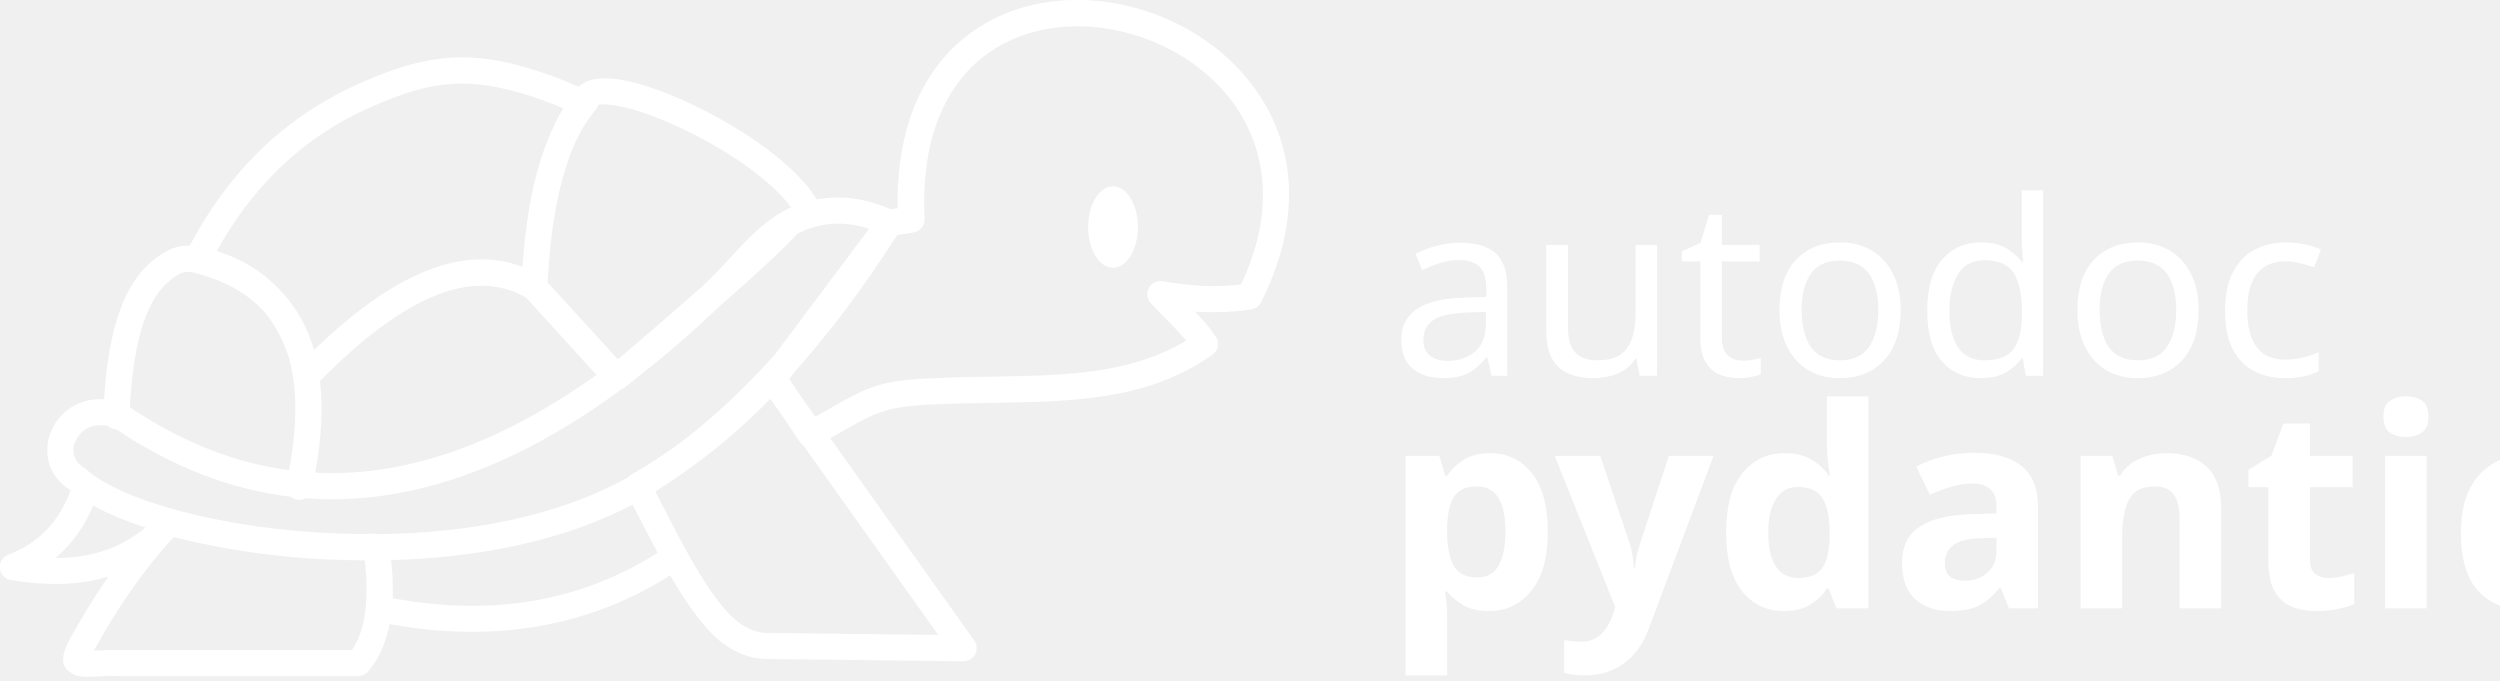
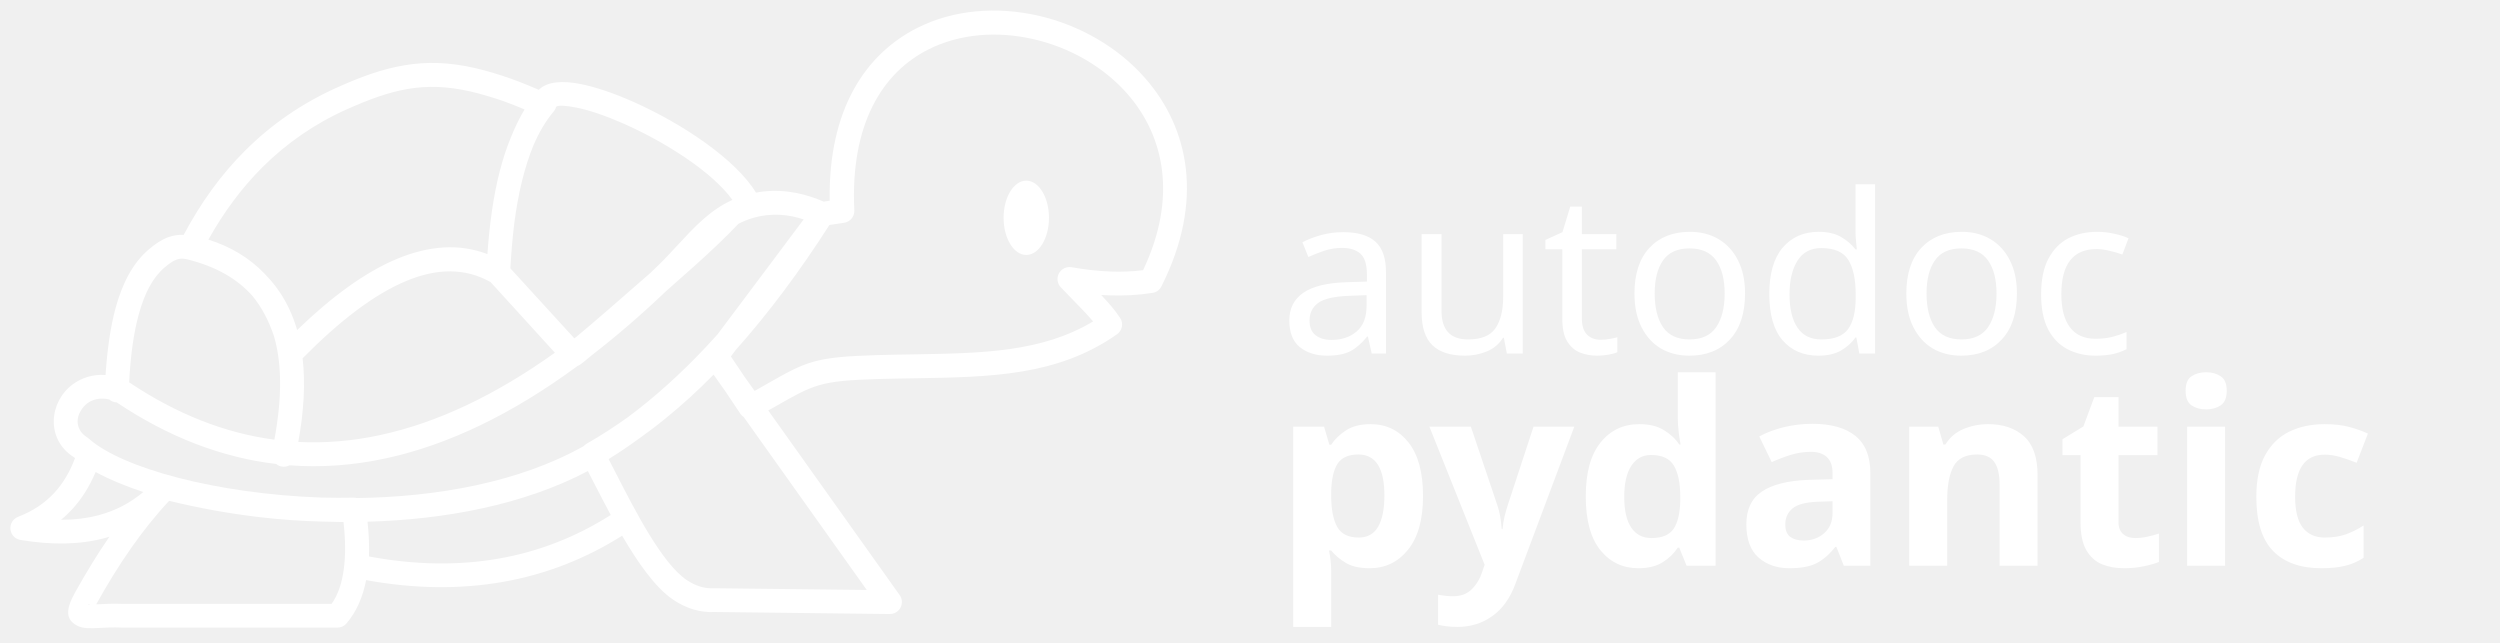
- <svg xmlns="http://www.w3.org/2000/svg" width="215" height="58.53">
-   <style type="text/css">.st0{fill-rule:evenodd;clip-rule:evenodd;}</style>
-   <g>
-     <rect x="-1" y="-1" width="217" height="60.53" id="canvas_background" fill="none" />
+ <svg xmlns="http://www.w3.org/2000/svg" width="235.605" height="60.53" version="1.1" id="svg4073">
+   <defs id="defs4077" />
+   <style type="text/css" id="style4058">.st0{fill-rule:evenodd;clip-rule:evenodd;}</style>
+   <g id="g4063" transform="translate(1,1)">
+     <rect x="-1" y="-1" width="217" height="60.53" id="canvas_background" style="fill:none" />
  </g>
-   <g>
+   <g id="g4071" transform="translate(1,1)">
    <g id="svg_1" stroke="null">
-       <path class="st0" d="m95.719,16.025c1.182,0 2.139,1.57 2.139,3.501c0,1.931 -0.956,3.501 -2.139,3.501c-1.182,0 -2.139,-1.57 -2.139,-3.501c0,-1.931 0.956,-3.501 2.139,-3.501l0,0zm-89.747,26.069c-1.354,-0.857 -1.931,-2.157 -1.904,-3.465c0.018,-0.659 0.189,-1.308 0.496,-1.895c0.307,-0.587 0.749,-1.11 1.299,-1.516c0.821,-0.605 1.877,-0.966 3.086,-0.875c0.153,-2.355 0.451,-4.503 0.956,-6.362c0.65,-2.346 1.651,-4.241 3.14,-5.495c0.578,-0.487 1.137,-0.875 1.778,-1.119c0.469,-0.171 0.966,-0.262 1.489,-0.235c1.606,-3.023 3.528,-5.685 5.802,-7.95c2.454,-2.445 5.315,-4.431 8.617,-5.919c2.247,-1.011 4.259,-1.751 6.334,-2.102c2.111,-0.361 4.25,-0.316 6.741,0.262c1.119,0.262 2.256,0.605 3.393,1.011c0.866,0.307 1.723,0.659 2.581,1.029c0.018,-0.018 0.036,-0.036 0.054,-0.054c0.776,-0.713 2.157,-0.83 3.853,-0.496c1.435,0.28 3.185,0.875 5.008,1.687c4.539,2.012 9.637,5.396 11.55,8.554c0.235,-0.045 0.469,-0.081 0.713,-0.108c1.074,-0.117 2.111,-0.054 3.122,0.144c0.884,0.18 1.732,0.46 2.554,0.812l0.559,-0.09c-0.144,-8.626 3.402,-13.833 8.247,-16.278c3.447,-1.742 7.544,-2.039 11.415,-1.155c3.853,0.884 7.508,2.942 10.115,5.946c4.033,4.638 5.567,11.46 1.48,19.572c-0.18,0.361 -0.523,0.578 -0.893,0.614c-1.335,0.208 -2.662,0.271 -3.988,0.226c-0.262,-0.009 -0.523,-0.018 -0.794,-0.036c0.659,0.695 1.281,1.399 1.778,2.148c0.352,0.514 0.217,1.218 -0.307,1.57l-0.027,0.018c-5.586,3.898 -11.857,3.997 -19.012,4.115c-1.155,0.018 -2.337,0.036 -3.564,0.072c-5.324,0.162 -5.955,0.523 -9.457,2.518c-0.244,0.135 -0.505,0.289 -0.785,0.442l12.389,17.406l0,0c0.135,0.189 0.208,0.415 0.208,0.659c-0.009,0.623 -0.514,1.119 -1.137,1.119l-16.459,-0.19c-0.713,0.036 -1.399,-0.045 -2.066,-0.244c-0.659,-0.199 -1.29,-0.505 -1.913,-0.929c-1.678,-1.137 -3.321,-3.492 -4.791,-6.019c-3.438,2.166 -7.201,3.655 -11.306,4.367c-3.952,0.686 -8.22,0.659 -12.822,-0.18c-0.316,1.606 -0.911,2.987 -1.859,4.088c-0.226,0.262 -0.532,0.388 -0.857,0.388l0,0l-20.303,0c-0.045,0 -0.09,0 -0.135,-0.009c-0.722,-0.027 -1.381,0.009 -1.922,0.036c-0.938,0.045 -1.624,0.081 -2.184,-0.226c-1.011,-0.559 -1.11,-1.426 -0.162,-3.122c0.993,-1.778 2.048,-3.537 3.23,-5.243c-0.135,0.045 -0.271,0.081 -0.406,0.117c-2.4,0.65 -5.062,0.668 -7.932,0.19c-0.406,-0.045 -0.767,-0.316 -0.92,-0.722c-0.226,-0.587 0.072,-1.236 0.65,-1.462c1.354,-0.514 2.509,-1.272 3.438,-2.283c0.803,-0.875 1.444,-1.949 1.931,-3.248c-0.018,-0.009 -0.063,-0.045 -0.099,-0.081l0,0zm5.198,-7.065c4.458,2.987 9.023,4.791 13.689,5.405c0.731,-3.925 0.713,-7.156 -0.027,-9.718c-0.496,-1.498 -1.173,-2.77 -2.03,-3.817c-1.462,-1.66 -3.528,-2.815 -6.19,-3.465l-0.036,-0.009c-0.37,-0.081 -0.668,-0.063 -0.947,0.045c-0.343,0.126 -0.704,0.388 -1.11,0.731c-1.119,0.938 -1.895,2.454 -2.427,4.376c-0.514,1.841 -0.794,4.033 -0.92,6.452l0,0zm15.944,5.622c2.554,0.126 5.143,-0.09 7.76,-0.659c5.333,-1.155 10.81,-3.745 16.423,-7.751l-6.064,-6.659c-2.4,-1.345 -5.053,-1.308 -7.932,-0.108c-3.032,1.254 -6.307,3.772 -9.781,7.291c0.262,2.292 0.135,4.918 -0.406,7.886l0,0zm26.015,-9.763l0.189,-0.144c1.498,-1.245 4.232,-3.609 6.984,-6.028c0.262,-0.253 0.532,-0.514 0.794,-0.767c0.605,-0.587 1.191,-1.227 1.76,-1.841c1.588,-1.714 3.068,-3.321 5.17,-4.268c-1.877,-2.608 -6.253,-5.414 -10.224,-7.174c-1.678,-0.74 -3.257,-1.29 -4.53,-1.534c-0.938,-0.18 -1.606,-0.226 -1.85,-0.081c-0.045,0.153 -0.117,0.307 -0.226,0.433c-0.758,0.902 -1.39,1.976 -1.913,3.194c-0.433,1.038 -0.785,2.166 -1.083,3.366c-0.316,1.281 -0.559,2.635 -0.74,4.061c-0.162,1.326 -0.28,2.725 -0.361,4.187l6.028,6.596l0,0zm24.038,-10.684c-2.824,4.412 -5.766,8.347 -8.834,11.785l-0.451,0.605l1.29,1.922l0.947,1.326c0.343,-0.199 0.677,-0.388 0.984,-0.559c3.907,-2.229 4.62,-2.635 10.512,-2.815c1.2,-0.036 2.409,-0.054 3.591,-0.072c6.362,-0.108 11.983,-0.199 16.811,-3.104c-0.541,-0.641 -1.164,-1.281 -1.778,-1.904c-0.433,-0.442 -0.866,-0.884 -1.245,-1.29c-0.253,-0.253 -0.379,-0.614 -0.316,-0.993c0.108,-0.614 0.695,-1.029 1.308,-0.92c1.245,0.217 2.472,0.361 3.682,0.406c1.02,0.036 2.039,0 3.059,-0.126c3.276,-6.903 1.958,-12.651 -1.426,-16.558c-2.283,-2.626 -5.513,-4.44 -8.915,-5.216c-3.384,-0.776 -6.939,-0.523 -9.899,0.975c-4.286,2.157 -7.372,6.984 -6.975,15.168l0,0c0.027,0.568 -0.379,1.074 -0.956,1.164l-1.39,0.208l0,0zm-17.659,19.924c-1.038,0.767 -2.084,1.48 -3.149,2.139c0.208,0.406 0.433,0.839 0.668,1.299c1.841,3.591 4.367,8.527 6.677,10.088c0.424,0.289 0.857,0.496 1.299,0.632c0.424,0.126 0.866,0.18 1.308,0.153c0.045,0 0.09,0 0.135,0l14.239,0.162l-11.595,-16.296c-0.126,-0.081 -0.235,-0.189 -0.325,-0.325l-1.444,-2.157l-1.074,-1.516c-1.471,1.498 -3.005,2.897 -4.611,4.196c-0.695,0.568 -1.408,1.11 -2.13,1.624l0,0zm-5.107,3.266c-6.037,3.185 -13.49,4.575 -20.763,4.773c0.126,1.155 0.171,2.247 0.135,3.276c4.385,0.821 8.446,0.857 12.191,0.208c3.853,-0.668 7.372,-2.075 10.594,-4.115c-0.55,-1.02 -1.056,-2.021 -1.534,-2.933c-0.217,-0.424 -0.424,-0.83 -0.623,-1.209l0,0zm-23.028,4.8l-0.316,0c-0.523,-0.009 -1.047,-0.018 -1.57,-0.036c-2.048,-0.045 -4.097,-0.189 -6.136,-0.433c-2.797,-0.334 -5.604,-0.839 -8.41,-1.525c-1.317,1.408 -2.481,2.888 -3.555,4.412c-1.209,1.723 -2.301,3.51 -3.312,5.333l-0.009,0.009l0.271,-0.009c0.587,-0.027 1.299,-0.072 2.13,-0.036l0.036,0l19.752,0c0.596,-0.848 0.966,-1.931 1.137,-3.203c0.189,-1.317 0.171,-2.833 -0.018,-4.512l0,0zm-18.868,-2.824c-1.742,-0.578 -3.257,-1.209 -4.494,-1.886c-0.568,1.354 -1.299,2.518 -2.193,3.492c-0.334,0.361 -0.686,0.704 -1.065,1.011c1.263,0 2.463,-0.144 3.582,-0.442c1.534,-0.415 2.924,-1.128 4.169,-2.175l0,0zm-6.19,-6.695c-0.009,0.568 0.262,1.155 0.902,1.543l0,0c0.054,0.036 0.108,0.072 0.162,0.126c3.095,2.761 11.965,5.198 21.909,5.549c1.02,0.027 2.03,0.027 3.05,0.009c0.099,0 0.199,0.009 0.289,0.036c7.535,-0.099 15.313,-1.48 21.377,-4.891c0.081,-0.09 0.171,-0.162 0.28,-0.226c1.354,-0.776 2.671,-1.624 3.934,-2.536c2.499,-1.859 4.927,-4.052 7.291,-6.56c0.37,-0.397 0.74,-0.794 1.11,-1.209l8.121,-10.837c-0.352,-0.117 -0.713,-0.217 -1.074,-0.289c-0.776,-0.153 -1.588,-0.208 -2.427,-0.108c-1.002,0.117 -1.868,0.406 -2.653,0.812c-1.083,1.155 -2.554,2.554 -4.178,4.006c-0.848,0.758 -1.742,1.543 -2.626,2.328c-2.346,2.238 -4.683,4.25 -6.993,6.037c-0.496,0.415 -0.875,0.722 -1.083,0.875c-0.09,0.063 -0.18,0.117 -0.28,0.153c-6.145,4.521 -12.164,7.426 -18.047,8.699c-3.077,0.668 -6.109,0.884 -9.096,0.659c-0.226,0.126 -0.505,0.171 -0.776,0.108c-0.18,-0.036 -0.343,-0.117 -0.478,-0.235c-5.134,-0.605 -10.151,-2.536 -15.033,-5.802l-0.009,0c-0.271,-0.009 -0.514,-0.117 -0.695,-0.28c-0.848,-0.189 -1.552,-0.009 -2.057,0.361c-0.271,0.208 -0.496,0.46 -0.641,0.749c-0.189,0.307 -0.271,0.614 -0.28,0.92l0,0zm17.857,-13.625c0.857,0.902 1.561,1.94 2.111,3.122c0.28,0.605 0.523,1.254 0.722,1.931c3.285,-3.176 6.443,-5.477 9.448,-6.722c2.996,-1.236 5.829,-1.444 8.482,-0.433c0.099,-1.399 0.235,-2.752 0.424,-4.052l0,-0.009l0.009,-0.054c0.189,-1.29 0.424,-2.509 0.722,-3.664c0.289,-1.128 0.632,-2.184 1.038,-3.176c0.379,-0.947 0.812,-1.841 1.308,-2.68c-0.659,-0.28 -1.326,-0.541 -1.976,-0.776c-1.047,-0.361 -2.093,-0.677 -3.149,-0.92c-2.175,-0.496 -4.043,-0.541 -5.865,-0.235c-1.859,0.316 -3.7,1.002 -5.784,1.931c-3.041,1.363 -5.676,3.203 -7.941,5.459c-1.958,1.958 -3.645,4.241 -5.08,6.813c2.102,0.659 3.871,1.723 5.306,3.221c0.072,0.081 0.144,0.162 0.226,0.244l0,0zm-16.811,30.95c0,0 0.063,0 0.162,-0.009c-0.199,-0.045 -0.343,-0.09 -0.162,0.009l0,0z" id="svg_2" fill="#ffffff" stroke="null" />
+       <path class="st0" d="m 95.719,16.025 c 1.182,0 2.139,1.57 2.139,3.501 0,1.931 -0.956,3.501 -2.139,3.501 -1.182,0 -2.139,-1.57 -2.139,-3.501 0,-1.931 0.956,-3.501 2.139,-3.501 z M 5.971,42.094 C 4.618,41.237 4.04,39.937 4.067,38.629 c 0.018,-0.659 0.189,-1.308 0.496,-1.895 0.307,-0.587 0.749,-1.11 1.299,-1.516 0.821,-0.605 1.877,-0.966 3.086,-0.875 0.153,-2.355 0.451,-4.503 0.956,-6.362 0.65,-2.346 1.651,-4.241 3.14,-5.495 0.578,-0.487 1.137,-0.875 1.778,-1.119 0.469,-0.171 0.966,-0.262 1.489,-0.235 1.606,-3.023 3.528,-5.685 5.802,-7.95 2.454,-2.445 5.315,-4.431 8.617,-5.919 2.247,-1.011 4.259,-1.751 6.334,-2.102 2.111,-0.361 4.25,-0.316 6.741,0.262 1.119,0.262 2.256,0.605 3.393,1.011 0.866,0.307 1.723,0.659 2.581,1.029 0.018,-0.018 0.036,-0.036 0.054,-0.054 0.776,-0.713 2.157,-0.83 3.853,-0.496 1.435,0.28 3.185,0.875 5.008,1.687 4.539,2.012 9.637,5.396 11.55,8.554 0.235,-0.045 0.469,-0.081 0.713,-0.108 1.074,-0.117 2.111,-0.054 3.122,0.144 0.884,0.18 1.732,0.46 2.554,0.812 l 0.559,-0.09 C 77.049,9.285 80.595,4.078 85.441,1.633 c 3.447,-1.742 7.544,-2.039 11.415,-1.155 3.853,0.884 7.508,2.942 10.115,5.946 4.033,4.638 5.567,11.46 1.48,19.572 -0.18,0.361 -0.523,0.578 -0.893,0.614 -1.335,0.208 -2.662,0.271 -3.988,0.226 -0.262,-0.009 -0.523,-0.018 -0.794,-0.036 0.659,0.695 1.281,1.399 1.778,2.148 0.352,0.514 0.217,1.218 -0.307,1.57 l -0.027,0.018 c -5.586,3.898 -11.857,3.997 -19.012,4.115 -1.155,0.018 -2.337,0.036 -3.564,0.072 -5.324,0.162 -5.955,0.523 -9.457,2.518 -0.244,0.135 -0.505,0.289 -0.785,0.442 l 12.389,17.406 v 0 c 0.135,0.189 0.208,0.415 0.208,0.659 -0.009,0.623 -0.514,1.119 -1.137,1.119 l -16.459,-0.19 c -0.713,0.036 -1.399,-0.045 -2.066,-0.244 -0.659,-0.199 -1.29,-0.505 -1.913,-0.929 -1.678,-1.137 -3.321,-3.492 -4.791,-6.019 -3.438,2.166 -7.201,3.655 -11.306,4.367 -3.952,0.686 -8.22,0.659 -12.822,-0.18 -0.316,1.606 -0.911,2.987 -1.859,4.088 -0.226,0.262 -0.532,0.388 -0.857,0.388 v 0 H 10.483 c -0.045,0 -0.09,0 -0.135,-0.009 -0.722,-0.027 -1.381,0.009 -1.922,0.036 -0.938,0.045 -1.624,0.081 -2.184,-0.226 -1.011,-0.559 -1.11,-1.426 -0.162,-3.122 0.993,-1.778 2.048,-3.537 3.23,-5.243 -0.135,0.045 -0.271,0.081 -0.406,0.117 -2.4,0.65 -5.062,0.668 -7.932,0.19 C 0.566,49.845 0.205,49.574 0.052,49.168 -0.174,48.582 0.124,47.932 0.702,47.706 2.055,47.192 3.21,46.434 4.139,45.424 4.943,44.548 5.583,43.474 6.07,42.175 6.052,42.166 6.007,42.13 5.971,42.094 Z m 5.198,-7.065 c 4.458,2.987 9.023,4.791 13.689,5.405 0.731,-3.925 0.713,-7.156 -0.027,-9.718 -0.496,-1.498 -1.173,-2.77 -2.03,-3.817 -1.462,-1.66 -3.528,-2.815 -6.19,-3.465 l -0.036,-0.009 c -0.37,-0.081 -0.668,-0.063 -0.947,0.045 -0.343,0.126 -0.704,0.388 -1.11,0.731 -1.119,0.938 -1.895,2.454 -2.427,4.376 -0.514,1.841 -0.794,4.033 -0.92,6.452 z m 15.944,5.622 c 2.554,0.126 5.143,-0.09 7.76,-0.659 5.333,-1.155 10.81,-3.745 16.423,-7.751 l -6.064,-6.659 c -2.4,-1.345 -5.053,-1.308 -7.932,-0.108 -3.032,1.254 -6.307,3.772 -9.781,7.291 0.262,2.292 0.135,4.918 -0.406,7.886 z m 26.015,-9.763 0.189,-0.144 c 1.498,-1.245 4.232,-3.609 6.984,-6.028 0.262,-0.253 0.532,-0.514 0.794,-0.767 0.605,-0.587 1.191,-1.227 1.76,-1.841 1.588,-1.714 3.068,-3.321 5.17,-4.268 C 66.149,15.231 61.772,12.425 57.802,10.665 56.124,9.925 54.544,9.375 53.272,9.131 52.334,8.951 51.666,8.906 51.422,9.05 c -0.045,0.153 -0.117,0.307 -0.226,0.433 -0.758,0.902 -1.39,1.976 -1.913,3.194 -0.433,1.038 -0.785,2.166 -1.083,3.366 -0.316,1.281 -0.559,2.635 -0.74,4.061 -0.162,1.326 -0.28,2.725 -0.361,4.187 z M 77.166,20.203 c -2.824,4.412 -5.766,8.347 -8.834,11.785 l -0.451,0.605 1.29,1.922 0.947,1.326 c 0.343,-0.199 0.677,-0.388 0.984,-0.559 3.907,-2.229 4.62,-2.635 10.512,-2.815 1.2,-0.036 2.409,-0.054 3.591,-0.072 6.362,-0.108 11.983,-0.199 16.811,-3.104 -0.541,-0.641 -1.164,-1.281 -1.778,-1.904 -0.433,-0.442 -0.866,-0.884 -1.245,-1.29 -0.253,-0.253 -0.379,-0.614 -0.316,-0.993 0.108,-0.614 0.695,-1.029 1.308,-0.92 1.245,0.217 2.472,0.361 3.682,0.406 1.02,0.036 2.039,0 3.059,-0.126 3.276,-6.903 1.958,-12.651 -1.426,-16.558 C 103.018,5.278 99.788,3.464 96.386,2.688 93.002,1.912 89.447,2.165 86.488,3.663 82.201,5.82 79.115,10.647 79.512,18.831 v 0 c 0.027,0.568 -0.379,1.074 -0.956,1.164 z m -17.659,19.924 c -1.038,0.767 -2.084,1.48 -3.149,2.139 0.208,0.406 0.433,0.839 0.668,1.299 1.841,3.591 4.367,8.527 6.677,10.088 0.424,0.289 0.857,0.496 1.299,0.632 0.424,0.126 0.866,0.18 1.308,0.153 0.045,0 0.09,0 0.135,0 L 80.685,54.6 69.09,38.304 C 68.964,38.223 68.856,38.115 68.765,37.979 L 67.322,35.823 66.248,34.307 c -1.471,1.498 -3.005,2.897 -4.611,4.196 -0.695,0.568 -1.408,1.11 -2.13,1.624 z m -5.107,3.266 c -6.037,3.185 -13.49,4.575 -20.763,4.773 0.126,1.155 0.171,2.247 0.135,3.276 4.385,0.821 8.446,0.857 12.191,0.208 3.853,-0.668 7.372,-2.075 10.594,-4.115 -0.55,-1.02 -1.056,-2.021 -1.534,-2.933 -0.217,-0.424 -0.424,-0.83 -0.623,-1.209 z m -23.028,4.8 h -0.316 c -0.523,-0.009 -1.047,-0.018 -1.57,-0.036 -2.048,-0.045 -4.097,-0.189 -6.136,-0.433 -2.797,-0.334 -5.604,-0.839 -8.41,-1.525 -1.317,1.408 -2.481,2.888 -3.555,4.412 -1.209,1.723 -2.301,3.51 -3.312,5.333 l -0.009,0.009 0.271,-0.009 c 0.587,-0.027 1.299,-0.072 2.13,-0.036 h 0.036 19.752 c 0.596,-0.848 0.966,-1.931 1.137,-3.203 0.189,-1.317 0.171,-2.833 -0.018,-4.512 z M 12.504,45.369 C 10.763,44.792 9.247,44.16 8.011,43.483 7.442,44.837 6.711,46.001 5.818,46.976 5.484,47.337 5.132,47.679 4.753,47.986 c 1.263,0 2.463,-0.144 3.582,-0.442 1.534,-0.415 2.924,-1.128 4.169,-2.175 z M 6.314,38.674 c -0.009,0.568 0.262,1.155 0.902,1.543 v 0 c 0.054,0.036 0.108,0.072 0.162,0.126 3.095,2.761 11.965,5.198 21.909,5.549 1.02,0.027 2.03,0.027 3.05,0.009 0.099,0 0.199,0.009 0.289,0.036 7.535,-0.099 15.313,-1.48 21.377,-4.891 0.081,-0.09 0.171,-0.162 0.28,-0.226 1.354,-0.776 2.671,-1.624 3.934,-2.536 2.499,-1.859 4.927,-4.052 7.291,-6.56 0.37,-0.397 0.74,-0.794 1.11,-1.209 L 74.739,19.68 c -0.352,-0.117 -0.713,-0.217 -1.074,-0.289 -0.776,-0.153 -1.588,-0.208 -2.427,-0.108 -1.002,0.117 -1.868,0.406 -2.653,0.812 -1.083,1.155 -2.554,2.554 -4.178,4.006 -0.848,0.758 -1.742,1.543 -2.626,2.328 -2.346,2.238 -4.683,4.25 -6.993,6.037 -0.496,0.415 -0.875,0.722 -1.083,0.875 -0.09,0.063 -0.18,0.117 -0.28,0.153 -6.145,4.521 -12.164,7.426 -18.047,8.699 -3.077,0.668 -6.109,0.884 -9.096,0.659 -0.226,0.126 -0.505,0.171 -0.776,0.108 C 25.327,42.924 25.164,42.843 25.029,42.726 19.894,42.121 14.877,40.19 9.996,36.923 H 9.987 c -0.271,-0.009 -0.514,-0.117 -0.695,-0.28 -0.848,-0.189 -1.552,-0.009 -2.057,0.361 -0.271,0.208 -0.496,0.46 -0.641,0.749 -0.189,0.307 -0.271,0.614 -0.28,0.92 z M 24.172,25.049 c 0.857,0.902 1.561,1.94 2.111,3.122 0.28,0.605 0.523,1.254 0.722,1.931 3.285,-3.176 6.443,-5.477 9.448,-6.722 2.996,-1.236 5.829,-1.444 8.482,-0.433 0.099,-1.399 0.235,-2.752 0.424,-4.052 v -0.009 l 0.009,-0.054 c 0.189,-1.29 0.424,-2.509 0.722,-3.664 0.289,-1.128 0.632,-2.184 1.038,-3.176 0.379,-0.947 0.812,-1.841 1.308,-2.68 C 47.777,9.032 47.109,8.77 46.459,8.536 45.413,8.175 44.366,7.859 43.31,7.615 41.136,7.119 39.268,7.074 37.445,7.381 c -1.859,0.316 -3.7,1.002 -5.784,1.931 -3.041,1.363 -5.676,3.203 -7.941,5.459 -1.958,1.958 -3.645,4.241 -5.08,6.813 2.102,0.659 3.871,1.723 5.306,3.221 0.072,0.081 0.144,0.162 0.226,0.244 z M 7.361,55.999 c 0,0 0.063,0 0.162,-0.009 -0.199,-0.045 -0.343,-0.09 -0.162,0.009 z" id="svg_2" stroke="null" style="clip-rule:evenodd;fill:#ffffff;fill-rule:evenodd" />
    </g>
-     <text fill="#ffffff" stroke-width="0" x="119.539" y="32.315" id="svg_3" font-size="21" font-family="'Trebuchet MS', Gadget, sans-serif" text-anchor="start" xml:space="preserve" font-weight="normal" font-style="normal" stroke="#FF0000">autodoc</text>
-     <text fill="#ffffff" stroke="#FF0000" stroke-width="0" x="119" y="52.315" id="svg_4" font-size="24" font-family="'Trebuchet MS', Gadget, sans-serif" text-anchor="start" xml:space="preserve" font-weight="bold">pydantic</text>
+     <text x="119.539" y="32.315" id="svg_3" font-size="21" xml:space="preserve" font-weight="normal" font-style="normal" style="font-style:normal;font-weight:normal;font-size:21px;font-family:'Trebuchet MS', Gadget, sans-serif;text-anchor:start;fill:#ffffff;stroke:#ff0000;stroke-width:0">autodoc</text>
+     <text x="119" y="52.315" id="svg_4" font-size="24" xml:space="preserve" font-weight="bold" style="font-weight:bold;font-size:24px;font-family:'Trebuchet MS', Gadget, sans-serif;text-anchor:start;fill:#ffffff;stroke:#ff0000;stroke-width:0">pydantic</text>
  </g>
</svg>
